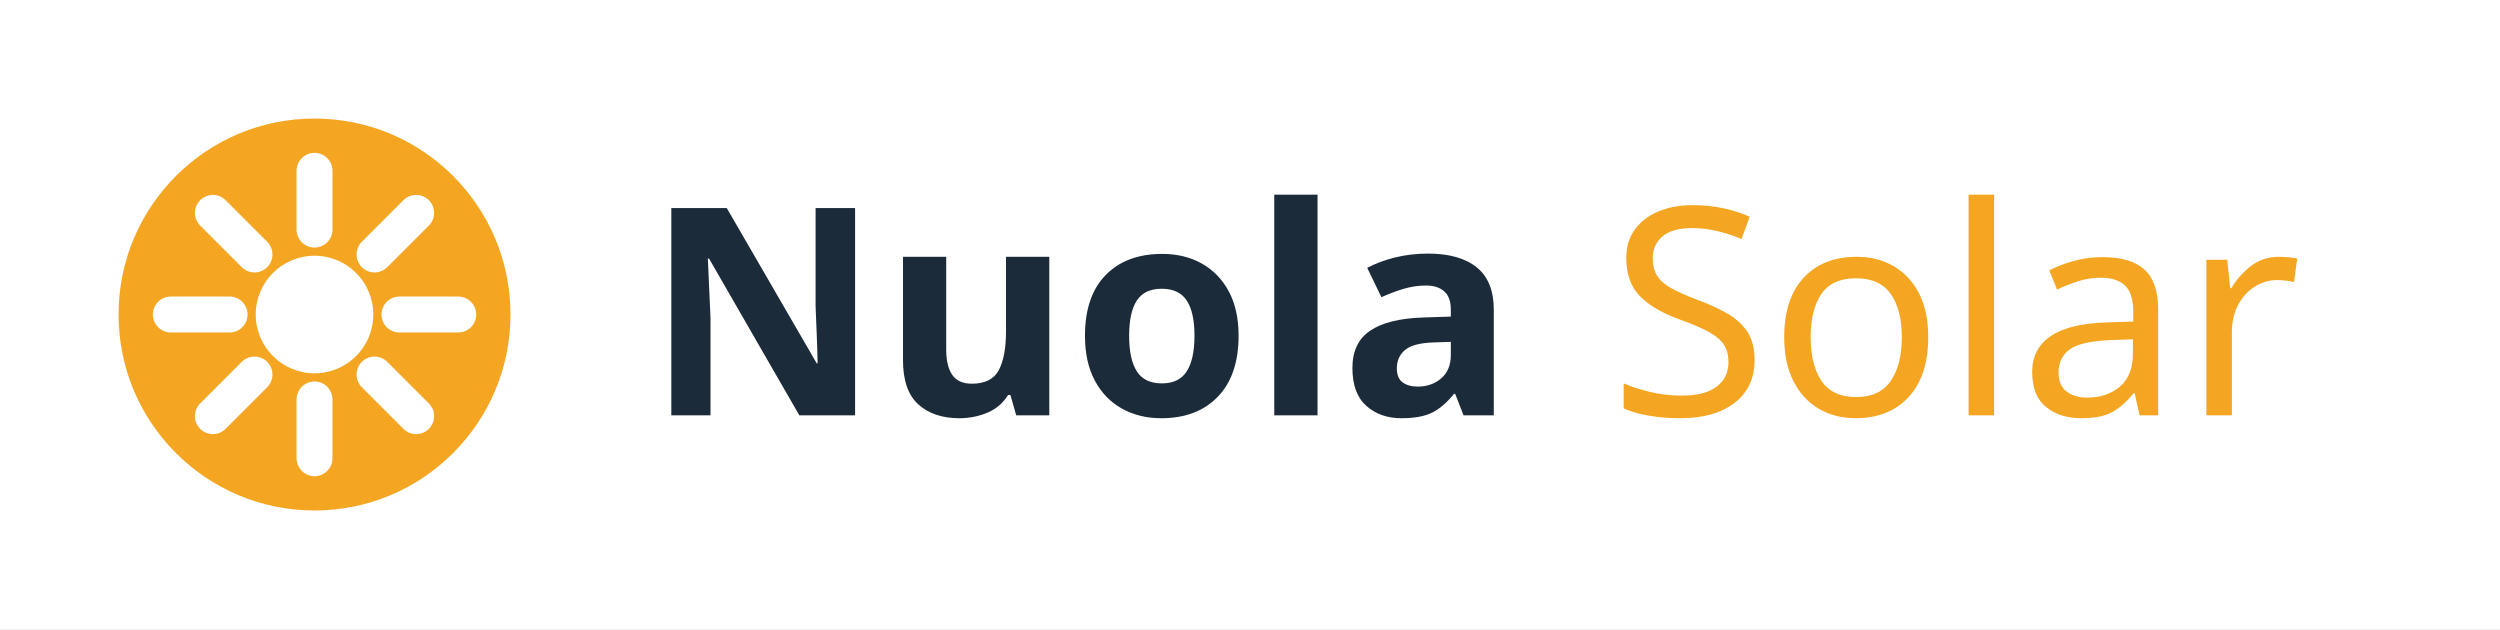
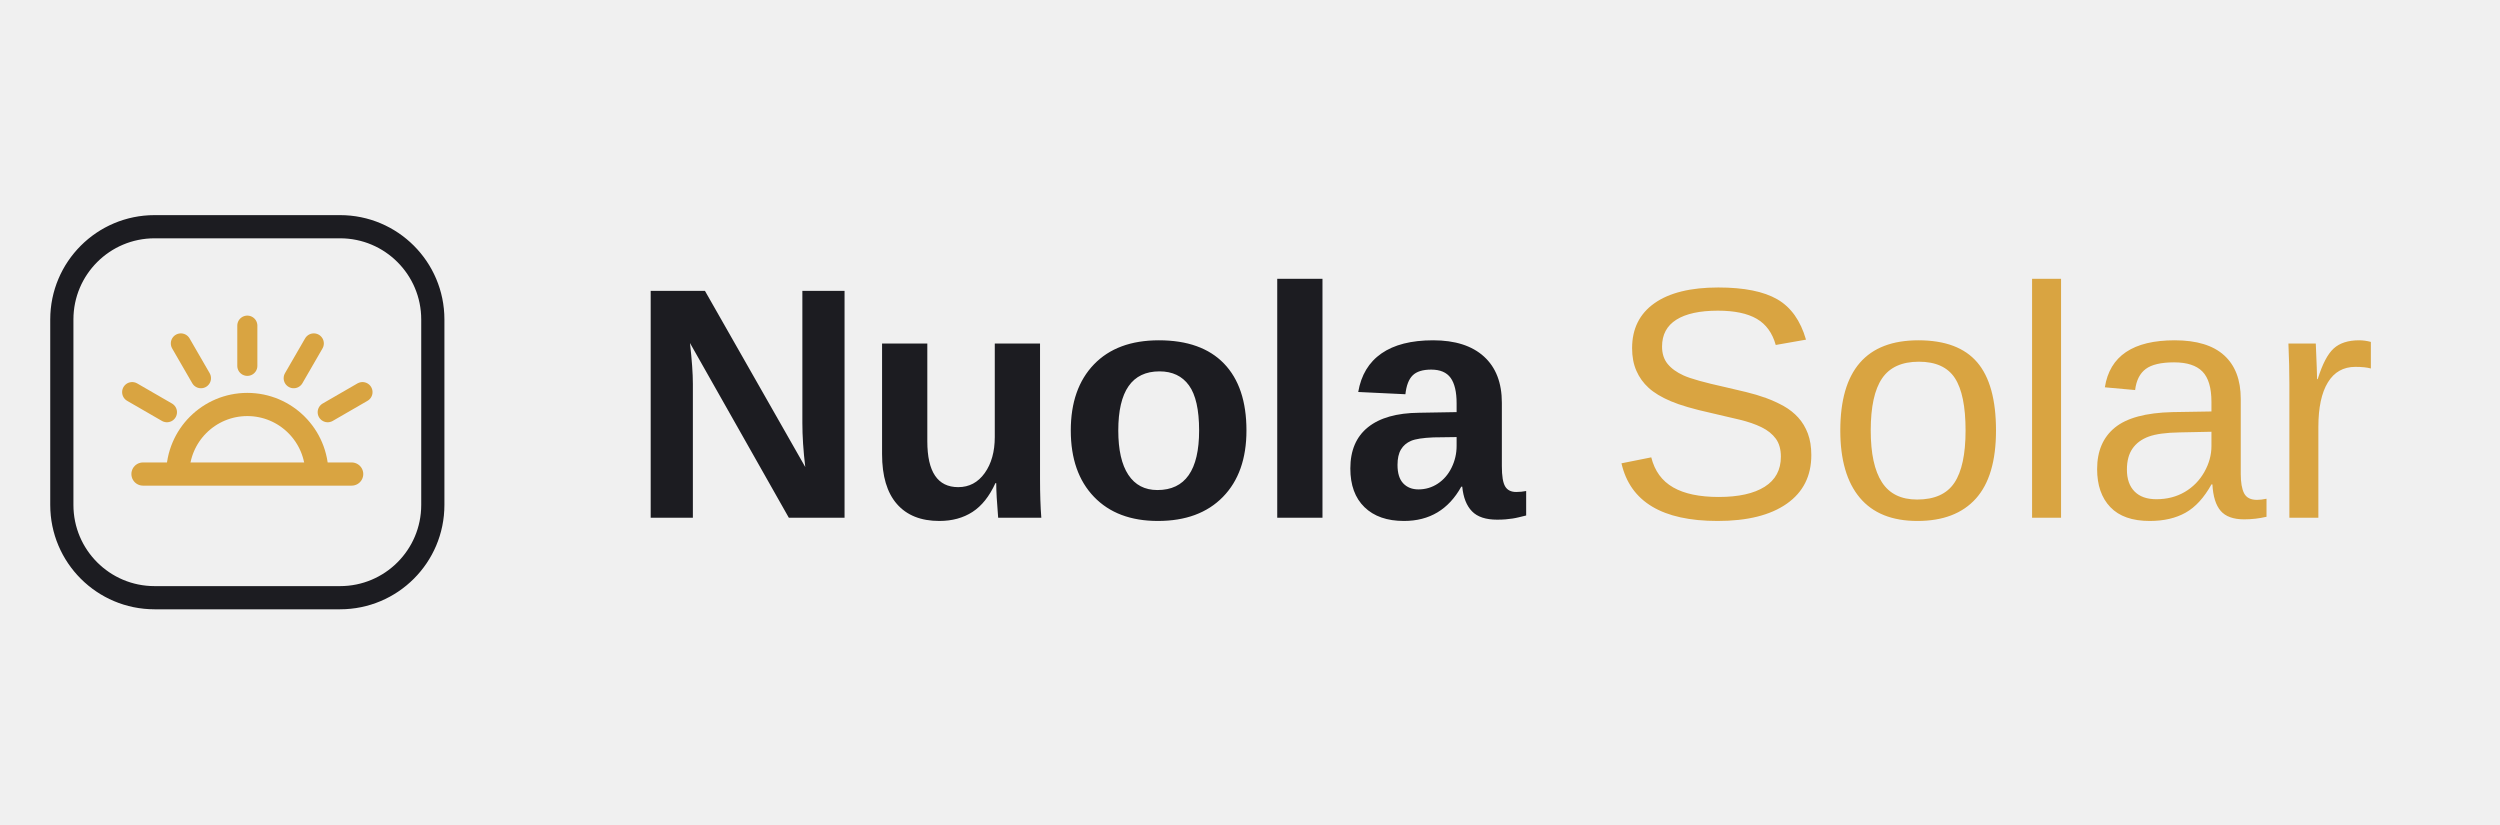
- <svg xmlns="http://www.w3.org/2000/svg" width="620" height="156" viewBox="0 0 620 156">
-   <rect width="620" height="156" fill="white" />
-   <circle cx="78.0" cy="78.0" r="48.6" fill="#F4A623" />
-   <g transform="translate(26.16,26.16) scale(1.62)">
-     <circle cx="32" cy="32" r="9" fill="white" />
-     <line x1="45.00" y1="32.00" x2="54.00" y2="32.00" stroke="white" stroke-width="5.5" stroke-linecap="round" />
-     <line x1="41.19" y1="41.19" x2="47.56" y2="47.56" stroke="white" stroke-width="5.5" stroke-linecap="round" />
-     <line x1="32.00" y1="45.00" x2="32.00" y2="54.00" stroke="white" stroke-width="5.5" stroke-linecap="round" />
-     <line x1="22.81" y1="41.19" x2="16.44" y2="47.56" stroke="white" stroke-width="5.5" stroke-linecap="round" />
-     <line x1="19.00" y1="32.00" x2="10.00" y2="32.00" stroke="white" stroke-width="5.5" stroke-linecap="round" />
-     <line x1="22.81" y1="22.81" x2="16.44" y2="16.44" stroke="white" stroke-width="5.5" stroke-linecap="round" />
-     <line x1="32.00" y1="19.00" x2="32.00" y2="10.00" stroke="white" stroke-width="5.5" stroke-linecap="round" />
-     <line x1="41.19" y1="22.81" x2="47.56" y2="16.44" stroke="white" stroke-width="5.5" stroke-linecap="round" />
+ <svg xmlns="http://www.w3.org/2000/svg" viewBox="0 0 485.188 160" width="485.188" height="160">
+   <g transform="translate(0, 32)">
+     <svg width="96" height="96" viewBox="0 0 64 64">
+       <rect x="8" y="8" width="48" height="48" rx="12" fill="none" stroke="#1C1C21" stroke-width="3" />
+       <line x1="18.5" y1="40" x2="45.5" y2="40" stroke="#D9A441" stroke-width="3" stroke-linecap="round" />
+       <path d="M23 40 A9 9 0 0 1 41 40" stroke="#D9A441" stroke-width="3" fill="none" />
+       <line x1="21.6" y1="32" x2="17.1" y2="29.4" stroke="#D9A441" stroke-width="2.6" stroke-linecap="round" />
+       <line x1="26" y1="27.6" x2="23.4" y2="23.1" stroke="#D9A441" stroke-width="2.6" stroke-linecap="round" />
+       <line x1="32" y1="26" x2="32" y2="20.8" stroke="#D9A441" stroke-width="2.6" stroke-linecap="round" />
+       <line x1="38" y1="27.6" x2="40.6" y2="23.1" stroke="#D9A441" stroke-width="2.6" stroke-linecap="round" />
+       <line x1="42.4" y1="32" x2="46.9" y2="29.4" stroke="#D9A441" stroke-width="2.6" stroke-linecap="round" />
+     </svg>
  </g>
-   <text x="160.0" y="103.0" font-family="Poppins" font-weight="700" font-size="72" fill="#1C2B3A">Nuola</text>
-   <text x="399.0" y="103.0" font-family="Poppins" font-weight="500" font-size="72" fill="#F4A623">Solar</text>
+   <text x="122" y="100.48" font-family="'IBM Plex Sans', Arial, sans-serif" font-weight="700" font-size="64" letter-spacing="-1" fill="#1C1C21">Nuola</text>
+   <text x="311.781" y="100.48" font-family="'IBM Plex Sans', Arial, sans-serif" font-weight="500" font-size="64" fill="#D9A441">Solar</text>
</svg>
